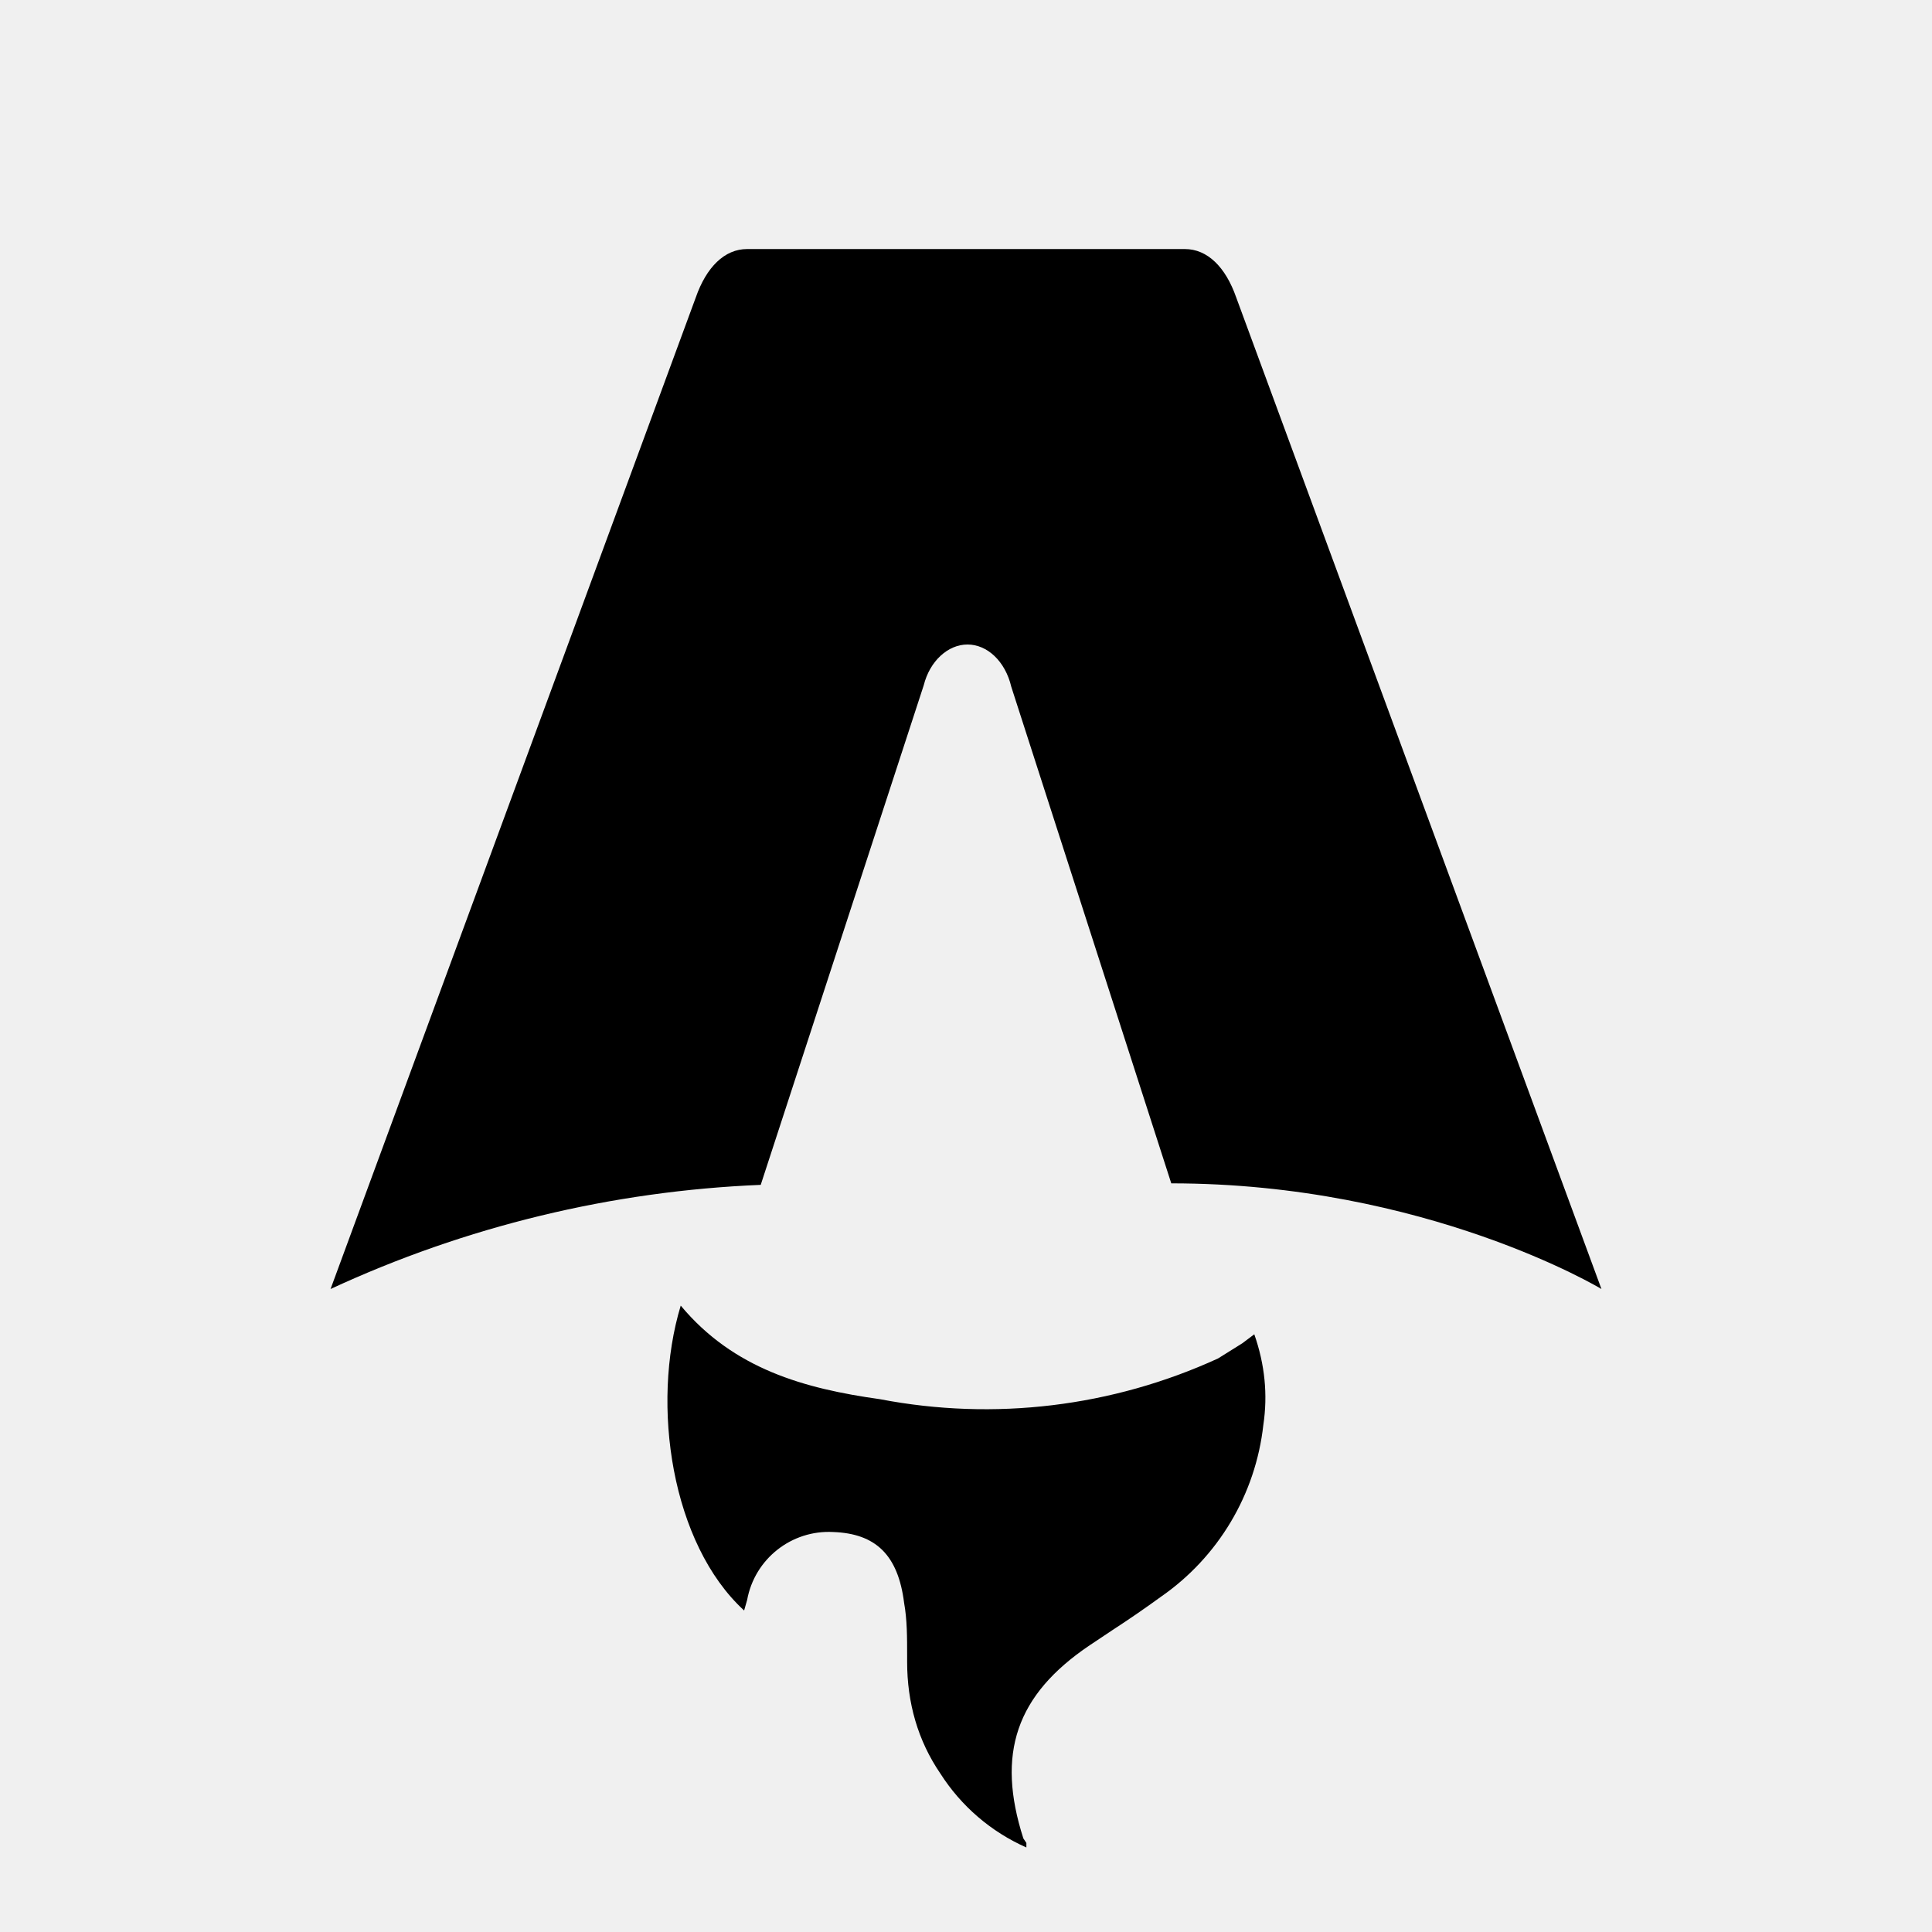
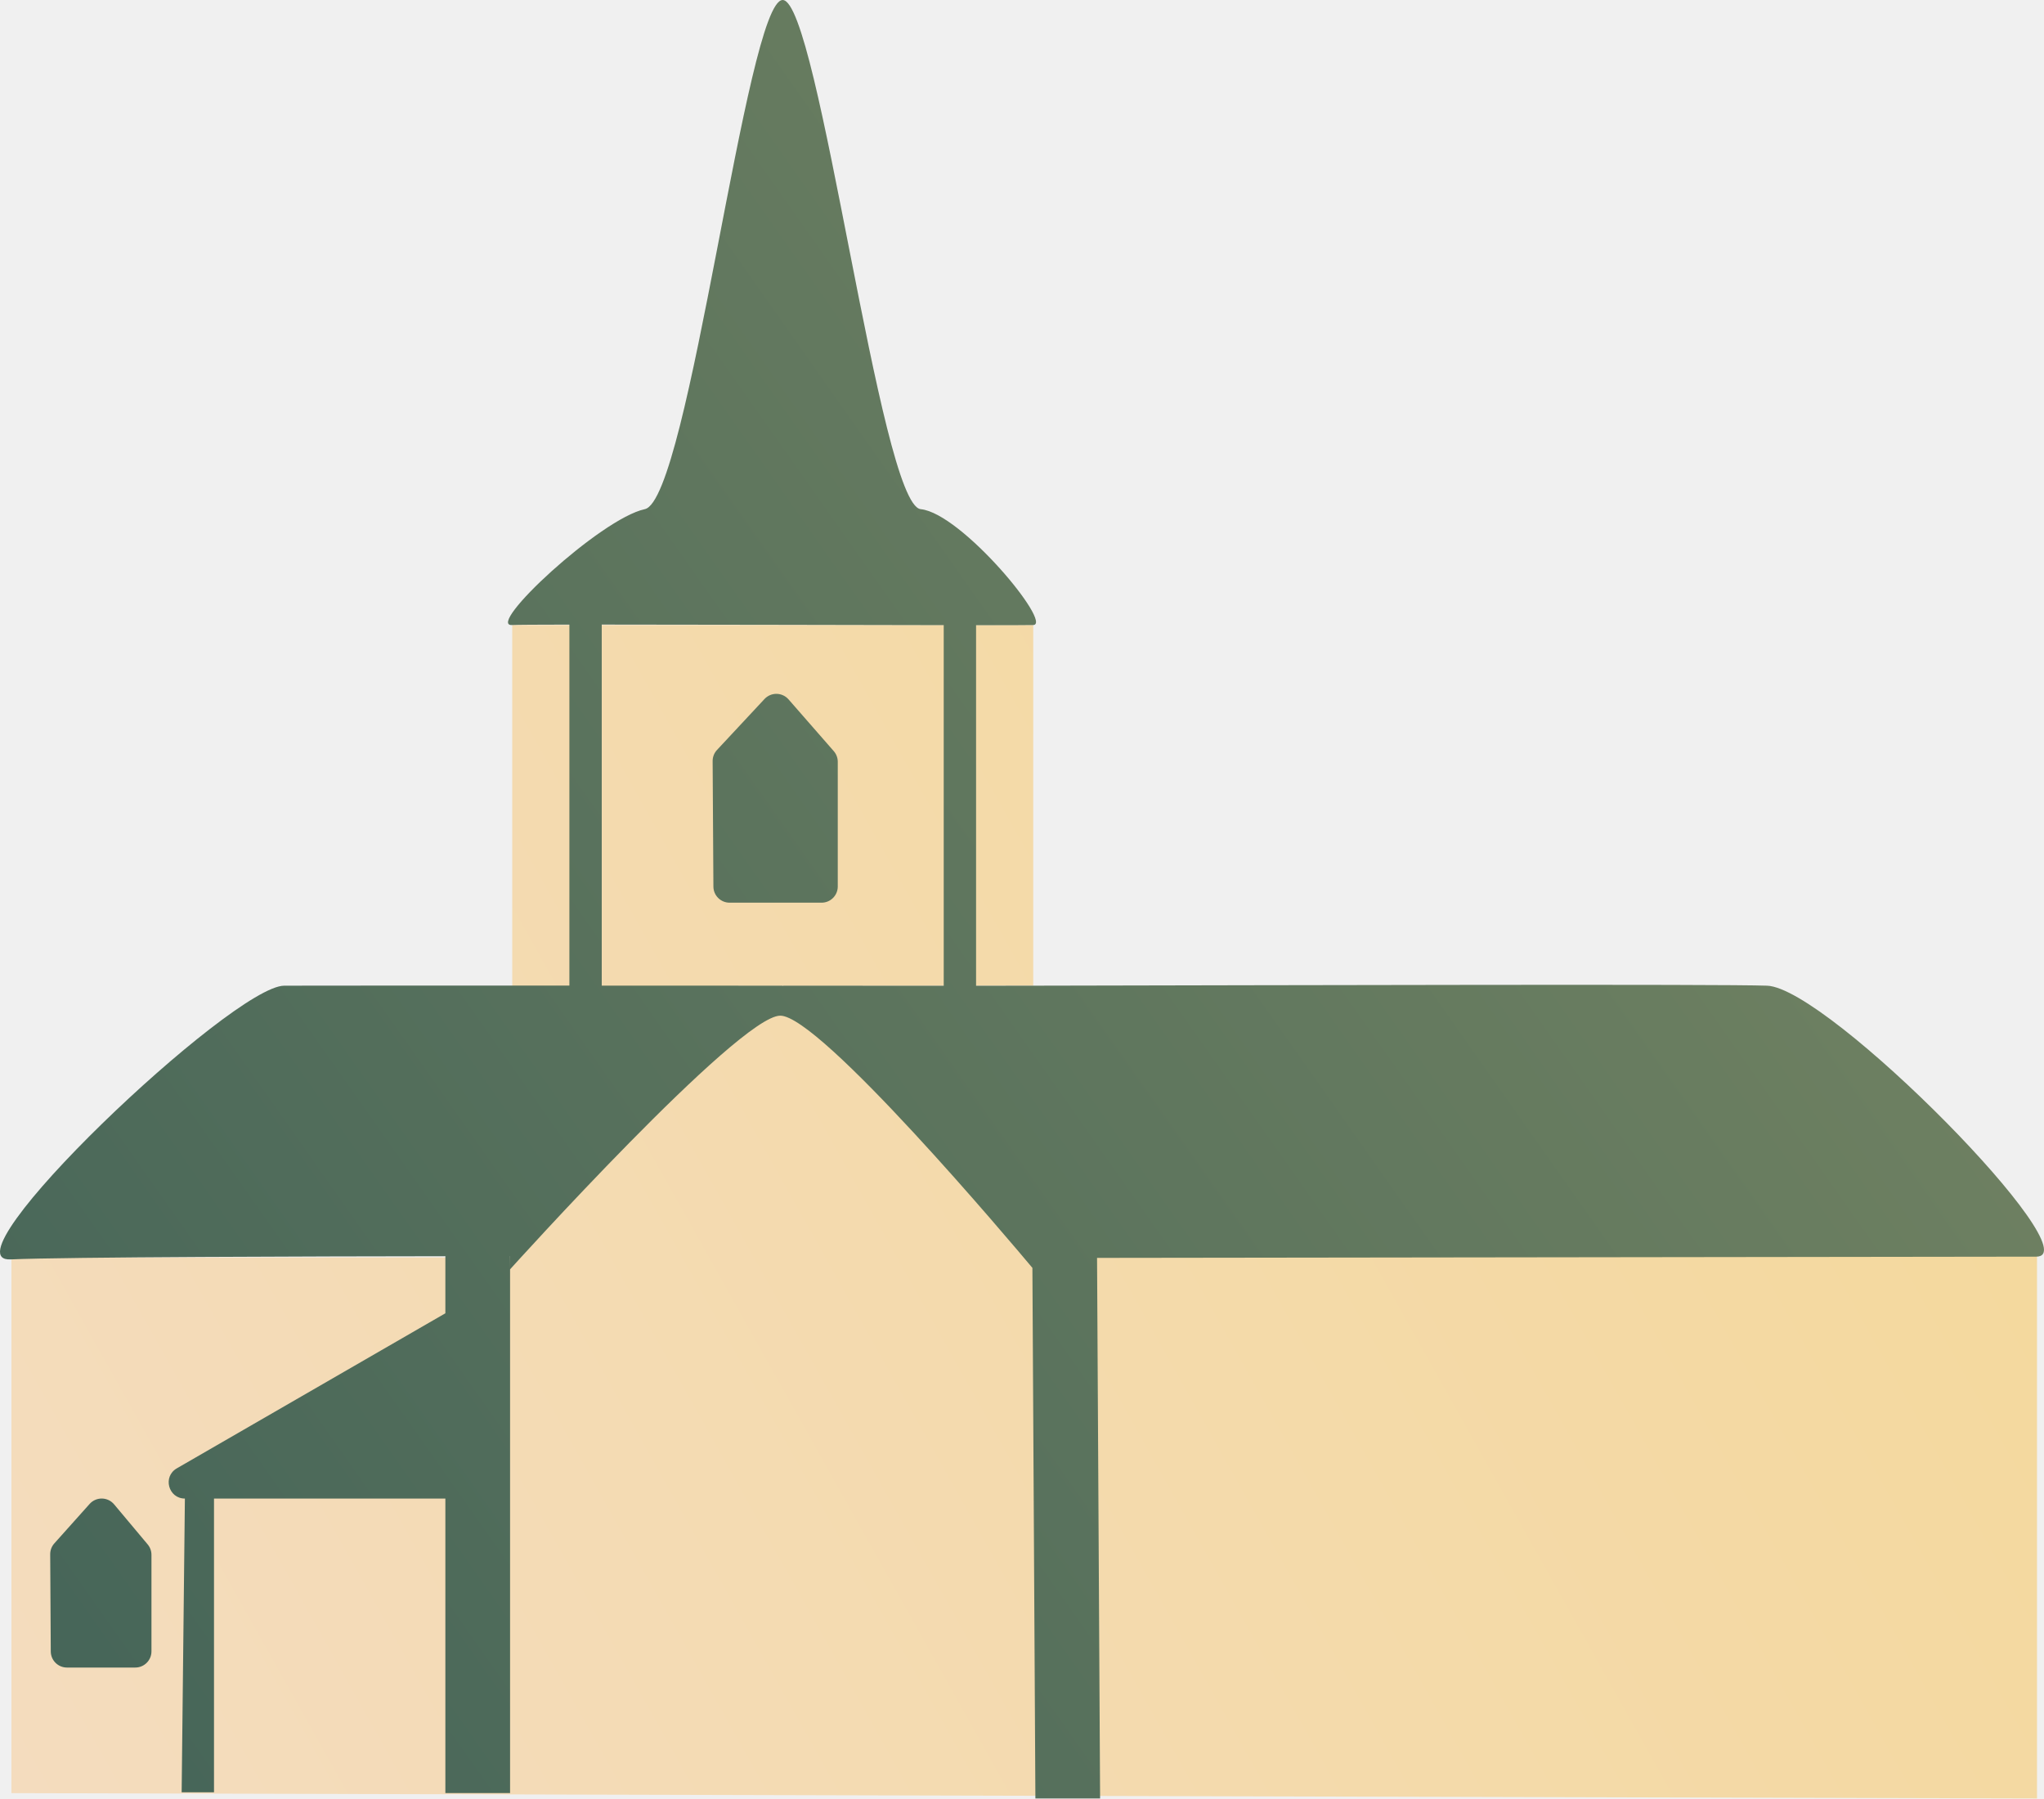
- <svg xmlns="http://www.w3.org/2000/svg" fill="none" viewBox="0 0 128 128">
-   <path d="M50.4 78.5a75.1 75.1 0 0 0-28.5 6.9l24.2-65.7c.7-2 1.9-3.2 3.4-3.2h29c1.5 0 2.7 1.2 3.4 3.2l24.2 65.7s-11.6-7-28.5-7L67 45.5c-.4-1.7-1.6-2.8-2.9-2.8-1.3 0-2.5 1.1-2.9 2.7L50.4 78.5Zm-1.1 28.2Zm-4.2-20.2c-2 6.6-.6 15.8 4.2 20.2a17.5 17.5 0 0 1 .2-.7 5.5 5.5 0 0 1 5.7-4.5c2.8.1 4.3 1.5 4.7 4.7.2 1.1.2 2.3.2 3.5v.4c0 2.7.7 5.2 2.2 7.4a13 13 0 0 0 5.7 4.9v-.3l-.2-.3c-1.8-5.6-.5-9.5 4.4-12.8l1.5-1a73 73 0 0 0 3.2-2.2 16 16 0 0 0 6.8-11.4c.3-2 .1-4-.6-6l-.8.6-1.6 1a37 37 0 0 1-22.4 2.7c-5-.7-9.7-2-13.2-6.2Z" />
-   <style>
-         path { fill: #000; }
-         @media (prefers-color-scheme: dark) {
-             path { fill: #FFF; }
-         }
-     </style>
+ <svg xmlns="http://www.w3.org/2000/svg" xmlns:xlink="http://www.w3.org/1999/xlink" width="300.227" height="264.117" viewBox="0 0 300.227 264.117" version="1.1" id="svg76" xml:space="preserve">
+   <defs id="defs3">
+     <linearGradient id="linearGradient238">
+       <stop style="stop-color:#446458;stop-opacity:1;" offset="0" id="stop237" />
+       <stop style="stop-color:#848f66;stop-opacity:1;" offset="1" id="stop238" />
+     </linearGradient>
+     <linearGradient id="linearGradient234">
+       <stop style="stop-color:#f4dcbe;stop-opacity:1;" offset="0" id="stop234" />
+       <stop style="stop-color:#f4d899;stop-opacity:1;" offset="1" id="stop235" />
+     </linearGradient>
+     <linearGradient xlink:href="#linearGradient234" id="linearGradient228-1" x1="3652.498" y1="2858.877" x2="4586.225" y2="2334.959" gradientUnits="userSpaceOnUse" gradientTransform="matrix(0.3168036,0,0,0.3168036,6246.425,1440.63)" />
+     <linearGradient xlink:href="#linearGradient238" id="linearGradient230-0" x1="3647.194" y1="2857.14" x2="4824.422" y2="2028.054" gradientUnits="userSpaceOnUse" gradientTransform="matrix(0.3168036,0,0,0.3168036,6246.425,1440.63)" />
+   </defs>
+   <defs id="defs6" />
+   <defs id="defs8" />
+   <defs id="defs15" />
+   <defs id="defs34" />
+   <defs id="defs37" />
+   <defs id="defs40" />
+   <defs id="defs46" />
+   <defs id="defs48" />
+   <defs id="defs51" />
+   <defs id="defs54" />
+   <defs id="defs56" />
+   <defs id="defs60" />
+   <defs id="defs69" />
+   <g id="g256" transform="translate(-7401.014,-2082.823)">
+     <path id="path162-5-0" style="fill:url(#linearGradient228-1);stroke:none;stroke-width:1;stroke-linejoin:round;stroke-miterlimit:0;stroke-dasharray:none" d="m 7402.694,2346.161 v -78.668 h 73.68 l 39.723,-39.723 36.997,39.532 h 147.119 v 79.638 z m 73.557,-118.475 v -53.072 h 76.526 v 52.964 z" />
+     <path id="path194-3-8" style="baseline-shift:baseline;display:inline;overflow:visible;vector-effect:none;fill:url(#linearGradient230-0);stroke-width:1;stroke-linejoin:round;stroke-miterlimit:0;enable-background:accumulate;stop-color:#000000" d="m 7515.975,2082.824 c -5.336,0 -13.741,73.388 -20.251,74.774 -6.51,1.386 -23.542,17.288 -19.472,17.016 0.545,-0.036 3.68,-0.055 8.395,-0.061 v 53.014 c -18.026,0 -37.882,-0.01 -41.876,0.012 -7.634,0.034 -50.378,40.674 -40.198,40.199 7.671,-0.358 45.62,-0.447 63.858,-0.468 v 8.38 l -39.448,22.775 c -2.105,1.216 -1.243,4.434 1.188,4.434 l -0.475,43.143 h 4.752 v -43.143 h 33.983 v 43.251 h 9.504 v -76.913 -1.934 h 0.015 l -0.015,1.934 c 0,0 33.529,-37.183 39.67,-37.254 5.811,-0.066 34.043,33.449 37.051,37.039 l 0.439,77.919 h 9.504 l -0.448,-79.386 c 31.351,-0.043 130.982,-0.18 137.941,-0.18 8.268,0 -30.469,-39.468 -39.532,-39.795 -6.756,-0.244 -69.005,-0.077 -107.782,0 h -0.439 c -2.373,0 -5.094,0.01 -7.957,0.01 v -52.951 c 4.696,0 7.827,0 8.395,-0.023 2.927,-0.105 -10.516,-16.406 -16.523,-17.017 -6.006,-0.611 -14.944,-74.774 -20.28,-74.774 z m -26.576,91.726 c 14.062,10e-5 36.166,0.061 50.231,0.081 v 52.959 c -11.601,0 -23.654,-0.011 -23.655,-0.011 l 0.047,0.051 h -0.099 l 0.052,-0.051 c 0,0 -12.137,-0.01 -26.576,-0.01 z m 25.686,10.171 a 2.376,2.376 0 0 0 -1.776,0.755 l -6.982,7.487 a 2.376,2.376 0 0 0 -0.639,1.635 l 0.113,18.43 a 2.376,2.376 0 0 0 2.376,2.362 h 13.514 a 2.376,2.376 0 0 0 2.376,-2.376 v -18.315 a 2.376,2.376 0 0 0 -0.587,-1.564 l -6.644,-7.602 a 2.376,2.376 0 0 0 -1.751,-0.812 z m -99.097,118.176 a 2.376,2.376 0 0 0 -1.809,0.792 l -5.186,5.797 a 2.376,2.376 0 0 0 -0.605,1.598 l 0.084,14.271 a 2.376,2.376 0 0 0 2.376,2.362 h 10.037 a 2.376,2.376 0 0 0 2.376,-2.376 v -14.181 a 2.376,2.376 0 0 0 -0.555,-1.526 l -4.935,-5.887 a 2.376,2.376 0 0 0 -1.783,-0.85 z" />
+   </g>
</svg>
